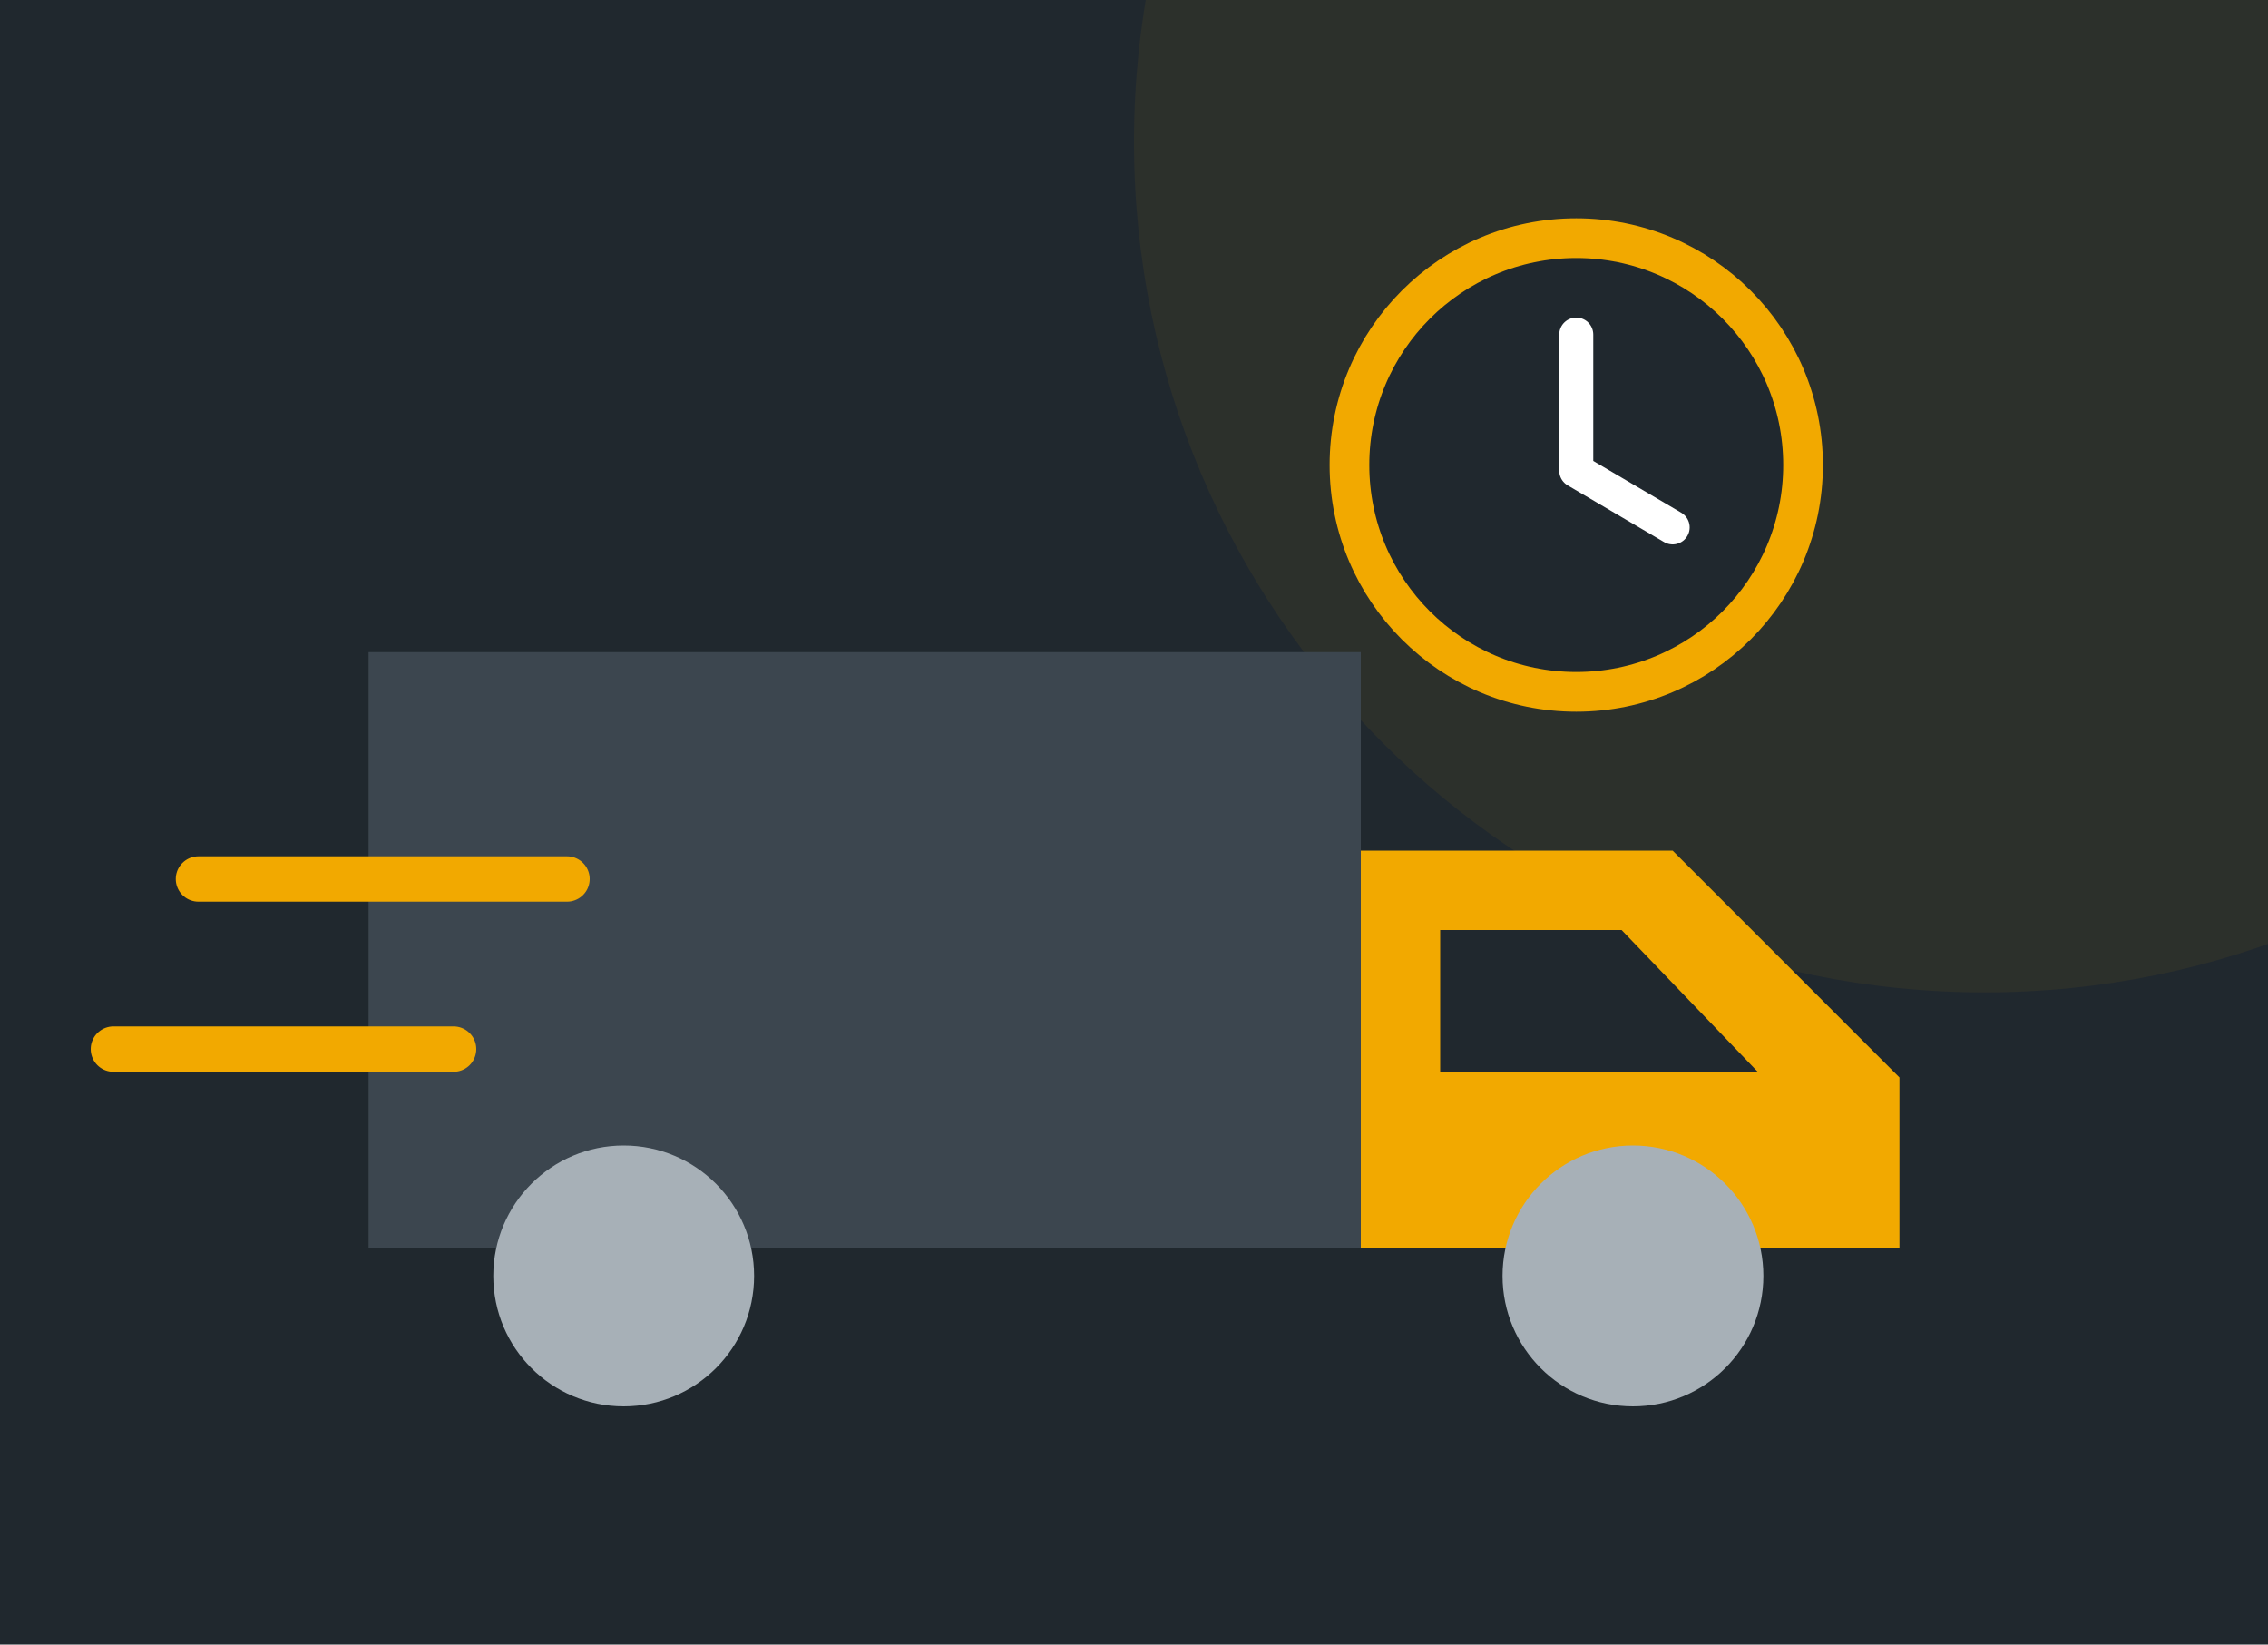
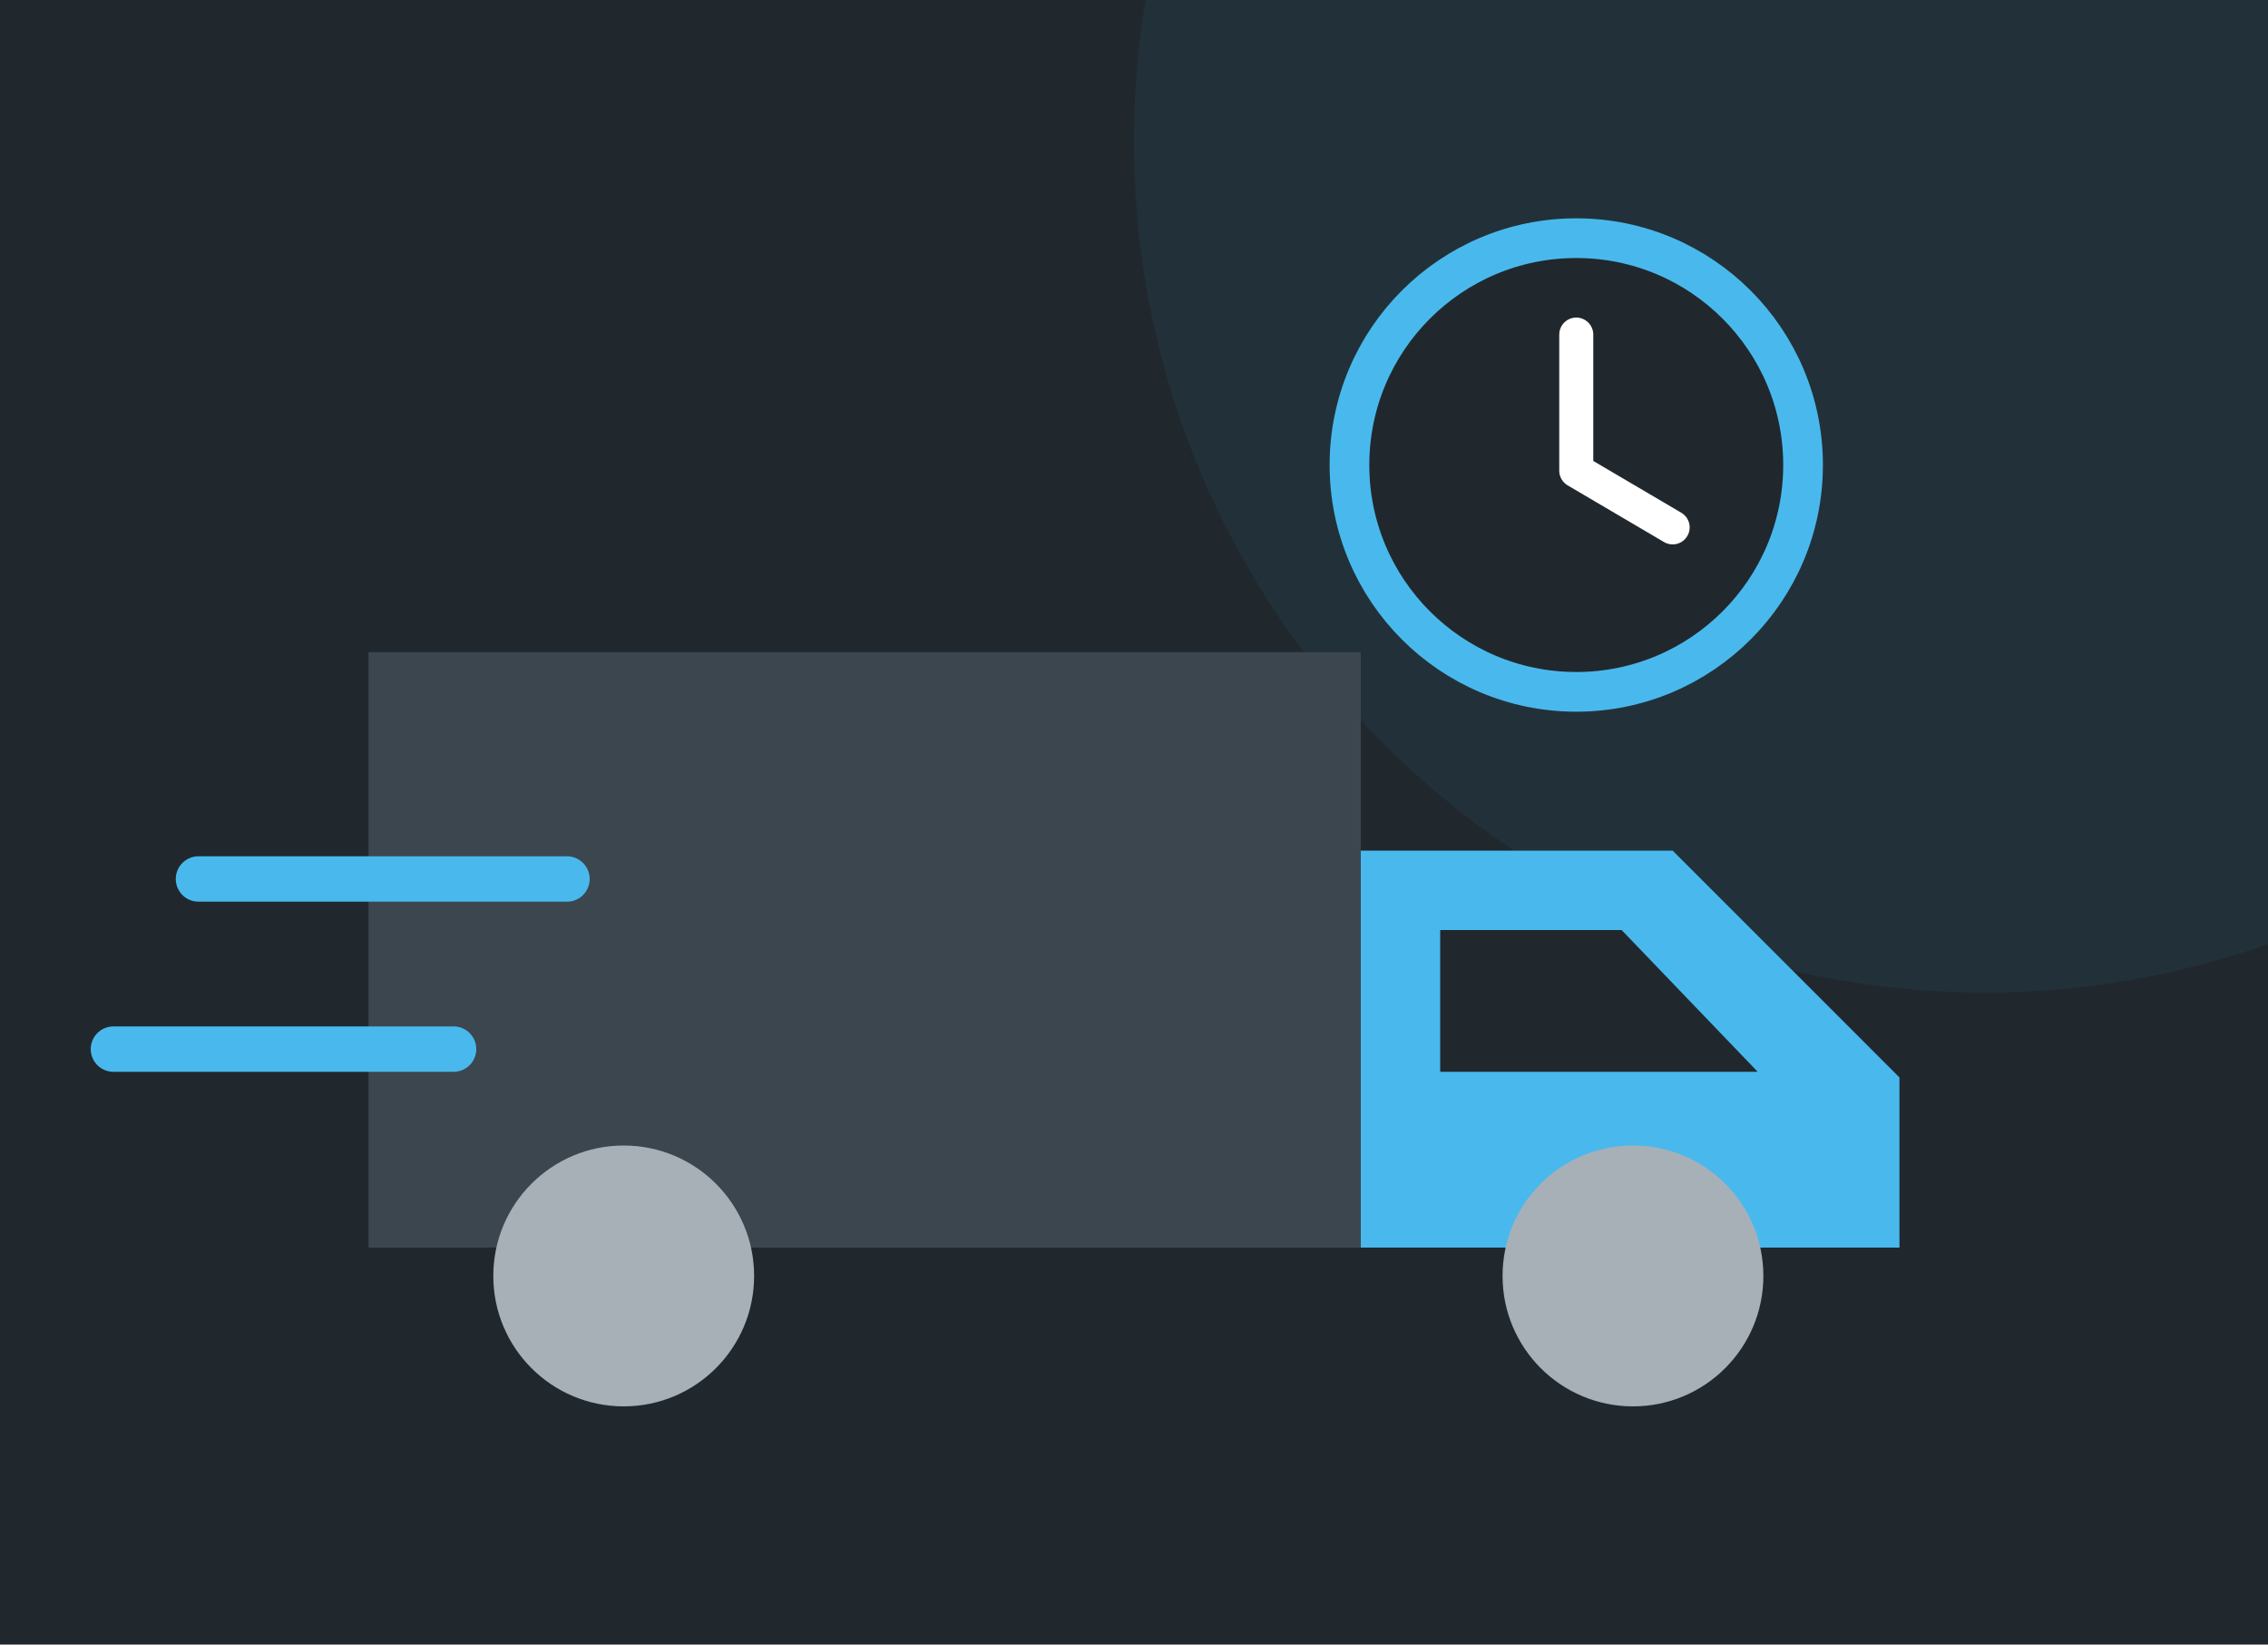
<svg xmlns="http://www.w3.org/2000/svg" viewBox="0 0 400 290">
  <rect width="400" height="290" fill="#20282e" />
-   <circle cx="350" cy="25" r="150" fill="#f2a900" opacity=".06" />
+   <circle cx="350" cy="25" r="150" fill="#49b9ed" opacity=".06" />
  <g fill="none" stroke-linecap="round" stroke-linejoin="round">
    <path d="M65 115h175v105H65Z" fill="#3c464f" />
-     <path d="M240 150h55l40 40v30h-95Z" fill="#f2a900" />
+     <path d="M240 150h55l40 40v30h-95Z" fill="#49b9ed" />
    <path d="M254 164h32l24 25h-56Z" fill="#20282e" />
    <circle cx="110" cy="225" r="23" fill="#a7b0b7" />
    <circle cx="288" cy="225" r="23" fill="#a7b0b7" />
-     <path d="M35 155h65m-80 30h60" stroke="#f2a900" stroke-width="8" />
-     <circle cx="278" cy="82" r="40" fill="#20282e" stroke="#f2a900" stroke-width="7" />
+     <path d="M35 155h65m-80 30h60" stroke="#49b9ed" stroke-width="8" />
+     <circle cx="278" cy="82" r="40" fill="#20282e" stroke="#49b9ed" stroke-width="7" />
    <path d="M278 59v24l17 10" stroke="#fff" stroke-width="6" />
  </g>
</svg>
